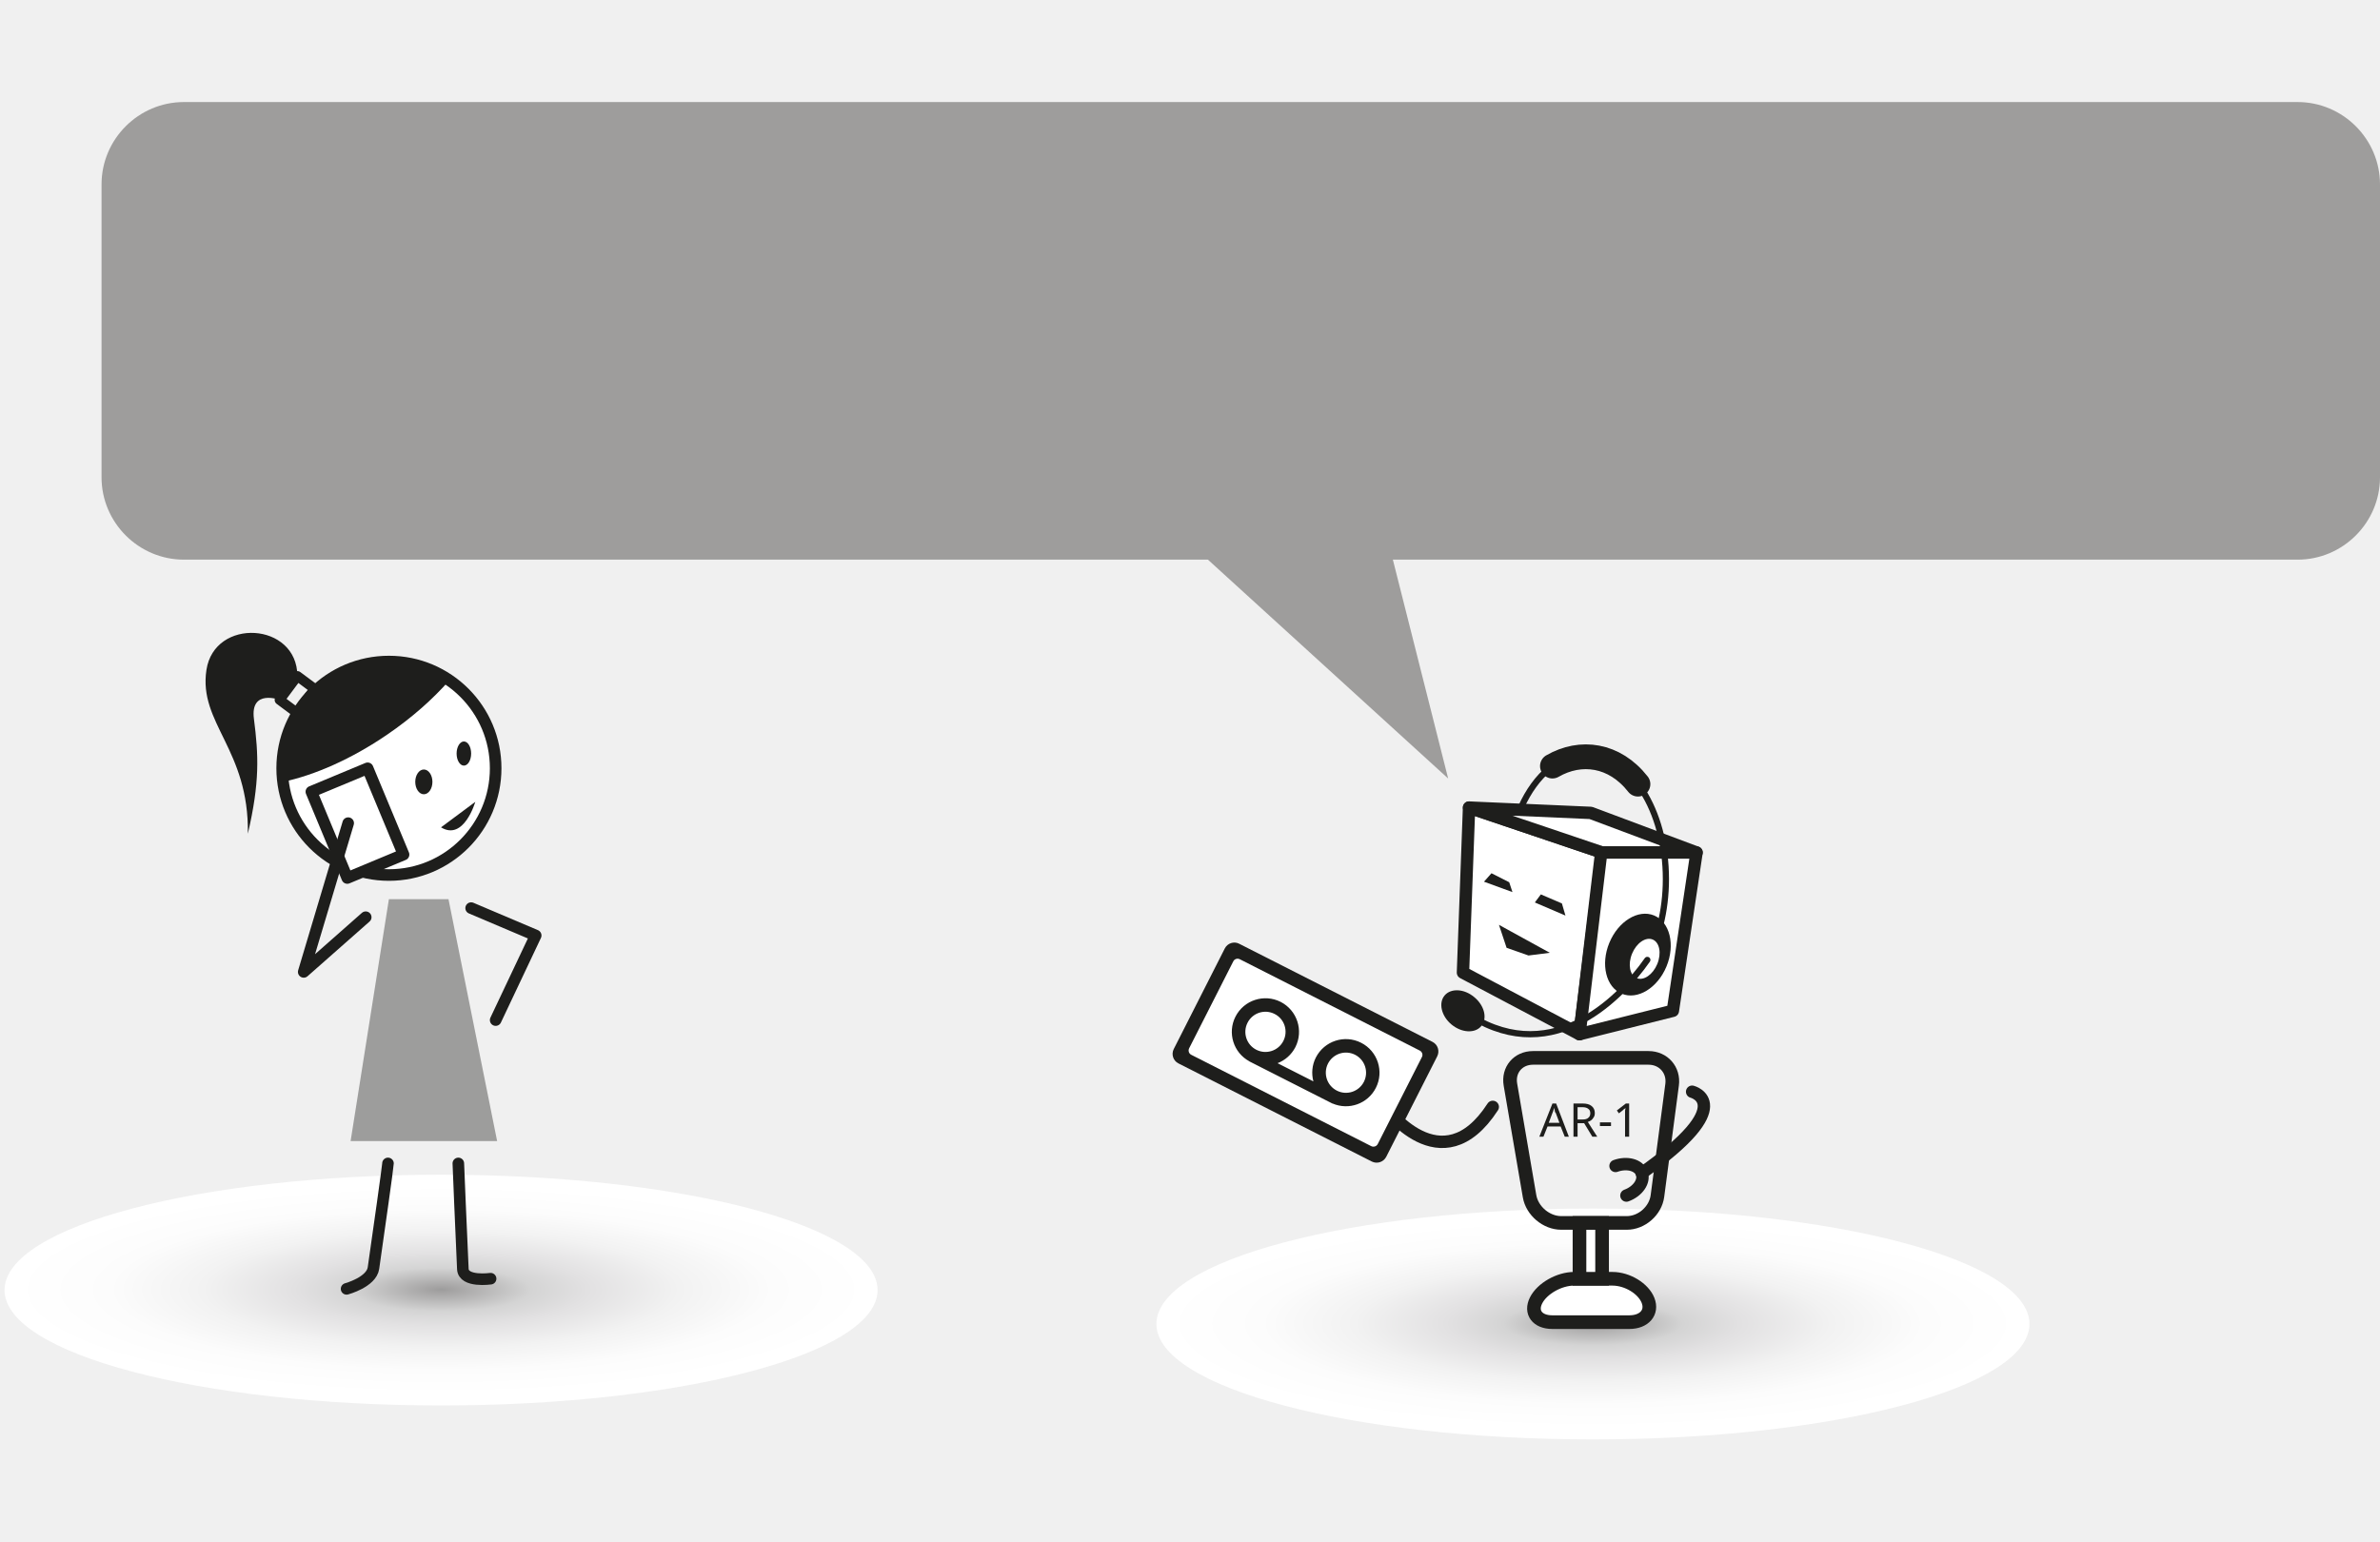
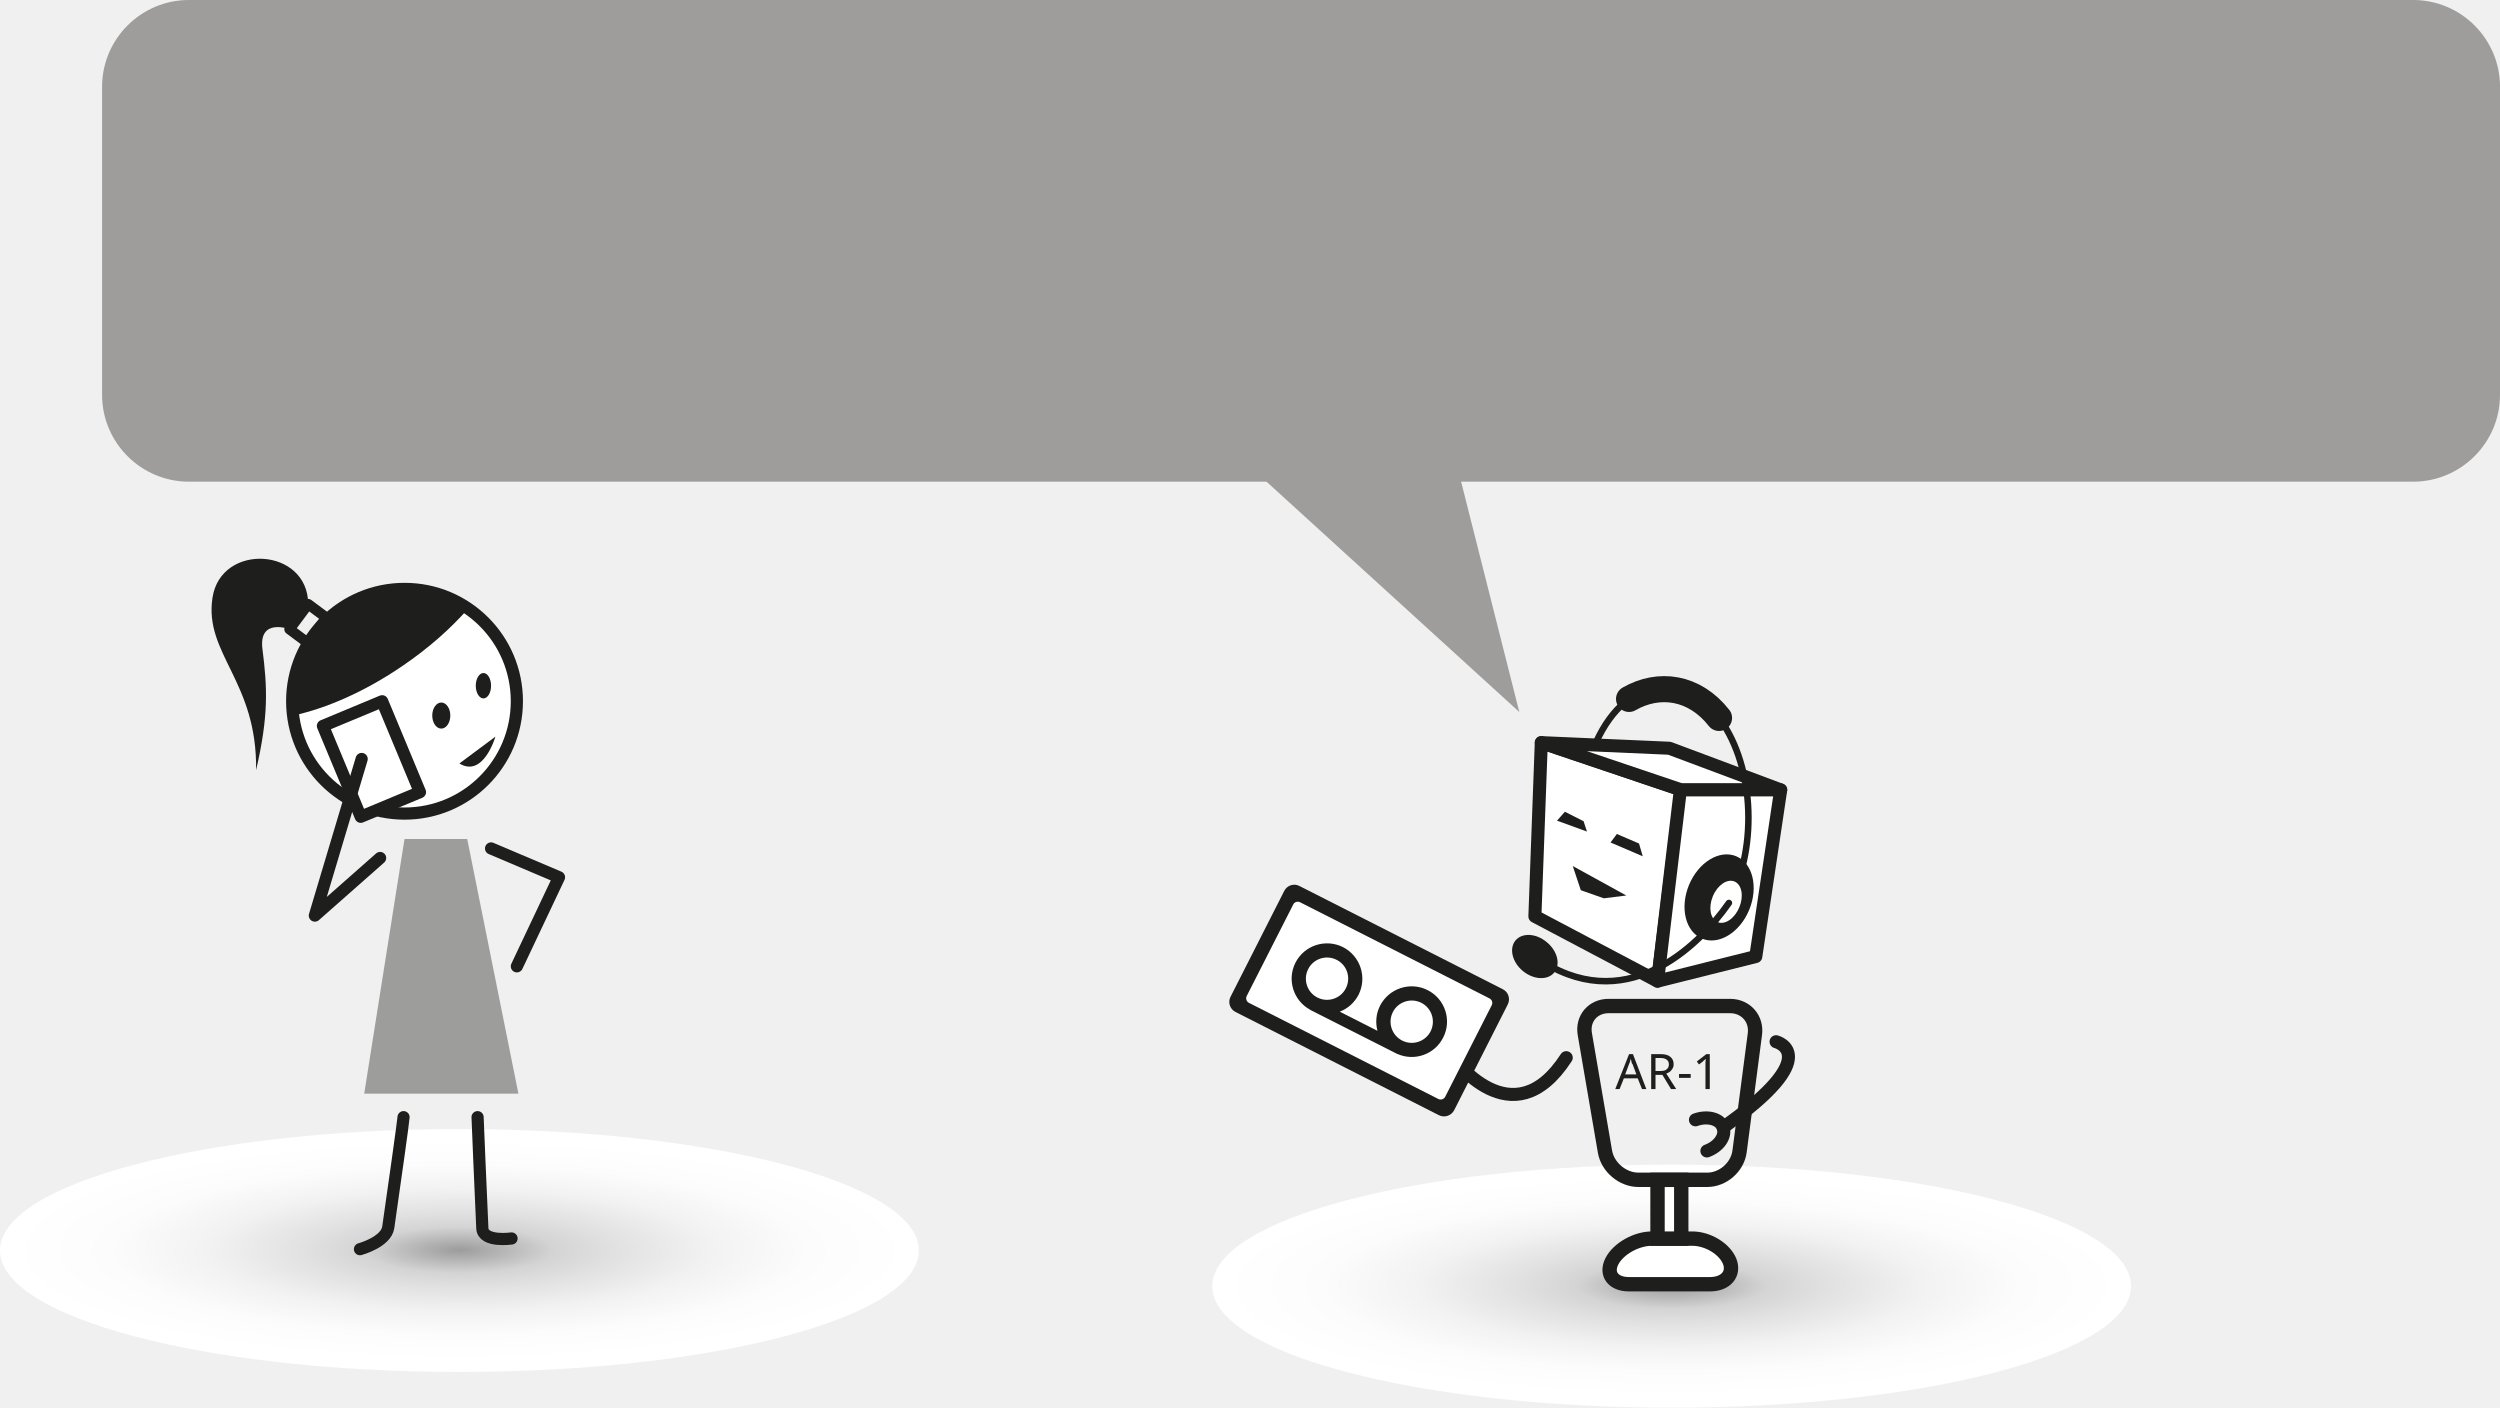
- <svg xmlns="http://www.w3.org/2000/svg" version="1.1" id="Layer_1" x="0px" y="0px" width="90.665px" height="58.73px" viewBox="0 0 90.665 58.73" enable-background="new 0 0 90.665 58.73" xml:space="preserve">
+ <svg xmlns="http://www.w3.org/2000/svg" version="1.1" id="Layer_1" x="0px" y="0px" width="90.492px" height="50.953px" viewBox="0 0 90.492 50.953" enable-background="new 0 0 90.492 50.953" xml:space="preserve">
  <g>
    <g>
      <g>
-         <path fill="#9E9D9C" d="M90.665,18.184c0,1.727-1.412,3.139-3.139,3.139H7.007c-1.727,0-3.139-1.412-3.139-3.139V7.027     c0-1.727,1.412-3.139,3.139-3.139h80.519c1.727,0,3.139,1.412,3.139,3.139V18.184z" />
+         <path fill="#9E9D9C" d="M90.492,14.296c0,1.727-1.412,3.139-3.14,3.139H6.834c-1.727,0-3.139-1.412-3.139-3.139V3.139     C3.695,1.41,5.107,0,6.834,0h80.519c1.728,0,3.14,1.41,3.14,3.139V14.296z" />
      </g>
-       <polygon fill="#9E9D9C" points="44.831,20.244 52.788,20.244 55.167,29.661   " />
+       <polygon fill="#9E9D9C" points="44.658,16.355 52.615,16.355 54.994,25.772   " />
    </g>
-     <radialGradient id="SVGID_1_" cx="-1143.203" cy="-428.279" r="39.938" gradientTransform="matrix(0.4097 0 0 0.0996 529.0527 93.0861)" gradientUnits="userSpaceOnUse">
+     <radialGradient id="SVGID_1_" cx="-62.142" cy="4954.879" r="39.938" gradientTransform="matrix(0.4097 0 0 0.0996 85.9681 -446.9653)" gradientUnits="userSpaceOnUse">
      <stop offset="0" style="stop-color:#9C9C9C" />
      <stop offset="0.019" style="stop-color:#A2A1A1" />
      <stop offset="0.209" style="stop-color:#D4D4D4" />
      <stop offset="0.342" style="stop-color:#E2E1E2" />
      <stop offset="0.555" style="stop-color:#F2F2F2" />
      <stop offset="0.772" style="stop-color:#FCFCFC" />
      <stop offset="1" style="stop-color:#FFFFFF" />
    </radialGradient>
-     <ellipse fill="url(#SVGID_1_)" cx="60.682" cy="50.444" rx="16.629" ry="4.398" />
-     <radialGradient id="SVGID_2_" cx="-1250.308" cy="-430.218" r="39.94" gradientTransform="matrix(0.4097 0 0 0.0996 529.0527 91.986)" gradientUnits="userSpaceOnUse">
+     <ellipse fill="url(#SVGID_1_)" cx="60.509" cy="46.555" rx="16.629" ry="4.398" />
+     <radialGradient id="SVGID_2_" cx="-169.244" cy="4952.94" r="39.94" gradientTransform="matrix(0.4097 0 0 0.0996 85.9681 -448.0659)" gradientUnits="userSpaceOnUse">
      <stop offset="0" style="stop-color:#9C9C9C" />
      <stop offset="0.019" style="stop-color:#A2A1A1" />
      <stop offset="0.209" style="stop-color:#D4D4D4" />
      <stop offset="0.342" style="stop-color:#E2E1E2" />
      <stop offset="0.555" style="stop-color:#F2F2F2" />
      <stop offset="0.772" style="stop-color:#FCFCFC" />
      <stop offset="1" style="stop-color:#FFFFFF" />
    </radialGradient>
-     <ellipse fill="url(#SVGID_2_)" cx="16.802" cy="49.153" rx="16.629" ry="4.396" />
+     <ellipse fill="url(#SVGID_2_)" cx="16.629" cy="45.264" rx="16.629" ry="4.396" />
    <g>
      <g>
-         <path fill="#FFFFFF" stroke="#1E1E1C" stroke-width="0.441" stroke-linecap="round" stroke-linejoin="round" stroke-miterlimit="10" d="     M18.882,29.27c0,2.247-1.82,4.069-4.066,4.069c-2.247,0-4.067-1.822-4.067-4.069c0-2.244,1.82-4.065,4.067-4.065     C17.062,25.205,18.882,27.026,18.882,29.27z" />
-         <path fill="#1E1E1C" d="M17.118,25.921c-0.656-0.45-1.447-0.717-2.303-0.717c-2.247,0-4.067,1.821-4.067,4.065     c0,0.178,0.014,0.349,0.036,0.52c1.205-0.257,2.604-0.868,3.966-1.8C15.687,27.35,16.487,26.639,17.118,25.921z" />
-         <rect x="10.909" y="25.89" transform="matrix(0.8023 0.597 -0.597 0.8023 18.0319 -1.5269)" fill="none" stroke="#1E1E1C" stroke-width="0.377" stroke-linecap="round" stroke-linejoin="round" stroke-miterlimit="10" width="0.823" height="1.133" />
-         <path fill="#1E1E1C" d="M9.442,31.765c0.049-3.219-1.887-4.206-1.578-6.239c0.303-2.009,3.457-1.826,3.465,0.23     c-0.387,0.52-0.676,0.909-0.676,0.909s-1.127-0.425-0.98,0.72C9.85,28.77,9.902,29.79,9.442,31.765z" />
-         <path fill="#1E1E1C" d="M17.948,28.711c0,0.254-0.123,0.459-0.277,0.459c-0.15,0-0.277-0.205-0.277-0.459     c0-0.256,0.127-0.461,0.277-0.461C17.825,28.25,17.948,28.456,17.948,28.711z" />
-         <ellipse fill="#1E1E1C" cx="16.146" cy="29.79" rx="0.327" ry="0.472" />
-         <path fill="#1E1E1C" d="M18.106,30.551c0,0-0.436,1.504-1.305,0.971" />
-         <rect x="12.457" y="29.581" transform="matrix(0.9232 -0.3843 0.3843 0.9232 -11.0073 7.6427)" fill="#FFFFFF" stroke="#1E1E1C" stroke-width="0.441" stroke-linecap="round" stroke-linejoin="round" stroke-miterlimit="10" width="2.322" height="3.561" />
+         <path fill="#FFFFFF" stroke="#1E1E1C" stroke-width="0.441" stroke-linecap="round" stroke-linejoin="round" stroke-miterlimit="10" d="     M18.709,25.381c0,2.248-1.82,4.068-4.066,4.068c-2.247,0-4.067-1.82-4.067-4.068c0-2.244,1.82-4.064,4.067-4.064     C16.889,21.316,18.709,23.137,18.709,25.381z" />
+         <path fill="#1E1E1C" d="M16.945,22.032c-0.656-0.448-1.447-0.717-2.303-0.717c-2.247,0-4.067,1.821-4.067,4.065     c0,0.178,0.014,0.349,0.036,0.52c1.205-0.258,2.604-0.868,3.966-1.801C15.514,23.461,16.314,22.75,16.945,22.032z" />
+         <rect x="10.735" y="22.003" transform="matrix(0.8017 0.5977 -0.5977 0.8017 15.7006 -2.1874)" fill="none" stroke="#1E1E1C" stroke-width="0.377" stroke-linecap="round" stroke-linejoin="round" stroke-miterlimit="10" width="0.823" height="1.132" />
+         <path fill="#1E1E1C" d="M9.269,27.877c0.049-3.221-1.887-4.207-1.578-6.239c0.303-2.009,3.457-1.826,3.465,0.229     c-0.387,0.521-0.676,0.909-0.676,0.909S9.353,22.35,9.5,23.496C9.677,24.881,9.729,25.901,9.269,27.877z" />
+         <path fill="#1E1E1C" d="M17.775,24.822c0,0.254-0.123,0.459-0.277,0.459c-0.15,0-0.277-0.205-0.277-0.459     c0-0.256,0.127-0.461,0.277-0.461C17.652,24.361,17.775,24.567,17.775,24.822z" />
+         <ellipse fill="#1E1E1C" cx="15.973" cy="25.901" rx="0.327" ry="0.472" />
+         <path fill="#1E1E1C" d="M17.933,26.664c0,0-0.436,1.504-1.305,0.971" />
+         <rect x="12.284" y="25.692" transform="matrix(0.9232 -0.3844 0.3844 0.9232 -9.5278 7.2793)" fill="#FFFFFF" stroke="#1E1E1C" stroke-width="0.441" stroke-linecap="round" stroke-linejoin="round" stroke-miterlimit="10" width="2.322" height="3.562" />
        <g>
-           <polyline fill="none" stroke="#1E1E1C" stroke-width="0.441" stroke-linecap="round" stroke-linejoin="round" points="      13.264,31.362 11.57,37.03 13.932,34.946     " />
+           <polyline fill="none" stroke="#1E1E1C" stroke-width="0.441" stroke-linecap="round" stroke-linejoin="round" points="      13.091,27.473 11.397,33.141 13.759,31.057     " />
        </g>
-         <polyline fill="none" stroke="#1E1E1C" stroke-width="0.441" stroke-linecap="round" stroke-linejoin="round" stroke-miterlimit="10" points="     18.882,38.866 20.407,35.642 17.948,34.599    " />
-         <path fill="none" stroke="#1E1E1C" stroke-width="0.441" stroke-linecap="round" stroke-linejoin="round" stroke-miterlimit="10" d="     M14.78,44.327c0,0.104-0.354,2.602-0.553,3.988c-0.077,0.535-1.024,0.791-1.024,0.791" />
-         <path fill="none" stroke="#1E1E1C" stroke-width="0.441" stroke-linecap="round" stroke-linejoin="round" stroke-miterlimit="10" d="     M17.46,44.327c0,0.105,0.111,2.645,0.172,4.023c0.023,0.518,1.057,0.369,1.057,0.369" />
-         <polygon fill="#9D9D9C" points="18.938,43.476 13.356,43.476 14.815,34.259 17.085,34.259    " />
+         <polyline fill="none" stroke="#1E1E1C" stroke-width="0.441" stroke-linecap="round" stroke-linejoin="round" stroke-miterlimit="10" points="     18.709,34.978 20.234,31.754 17.775,30.711    " />
+         <path fill="none" stroke="#1E1E1C" stroke-width="0.441" stroke-linecap="round" stroke-linejoin="round" stroke-miterlimit="10" d="     M14.607,40.438c0,0.104-0.354,2.603-0.553,3.987c-0.077,0.535-1.024,0.791-1.024,0.791" />
+         <path fill="none" stroke="#1E1E1C" stroke-width="0.441" stroke-linecap="round" stroke-linejoin="round" stroke-miterlimit="10" d="     M17.287,40.438c0,0.104,0.111,2.646,0.172,4.022c0.023,0.519,1.057,0.369,1.057,0.369" />
+         <polygon fill="#9D9D9C" points="18.765,39.588 13.183,39.588 14.642,30.37 16.912,30.37    " />
      </g>
    </g>
-     <path fill="#F29107" d="M42.901,19.41" />
+     <path fill="#F29107" d="M42.728,15.521" />
    <g>
      <g>
-         <polygon fill="#FFFFFF" stroke="#1E1E1C" stroke-width="0.472" stroke-linecap="round" stroke-linejoin="round" stroke-miterlimit="10" points="     60.17,39.403 55.731,37.056 55.963,30.769 61.032,32.481    " />
-         <polygon fill="#1E1E1C" points="57.616,33.989 56.532,33.593 56.817,33.271 57.493,33.614    " />
-         <polygon fill="#1E1E1C" points="59.635,34.884 58.469,34.384 58.698,34.077 59.5,34.421    " />
-         <polygon fill="#1E1E1C" points="58.227,36.405 57.393,36.112 57.102,35.237 59.04,36.302    " />
-         <polygon fill="#FFFFFF" stroke="#1E1E1C" stroke-width="0.472" stroke-linecap="round" stroke-linejoin="round" stroke-miterlimit="10" points="     61.032,32.481 55.963,30.769 60.6,30.972 64.629,32.481    " />
-         <polygon fill="#FFFFFF" stroke="#1E1E1C" stroke-width="0.472" stroke-linecap="round" stroke-linejoin="round" stroke-miterlimit="10" points="     63.727,38.511 60.17,39.403 60.997,32.481 64.629,32.481    " />
-         <path fill="none" stroke="#1E1E1C" stroke-width="0.472" stroke-linecap="round" stroke-linejoin="round" stroke-miterlimit="10" d="     M52.737,42.132c0,0,2.172,3.062,4.129,0.041" />
-         <path fill="none" stroke="#1E1E1C" stroke-width="0.472" stroke-linecap="round" stroke-linejoin="round" stroke-miterlimit="10" d="     M64.461,41.595c0,0,1.836,0.463-1.918,3.102" />
-         <ellipse transform="matrix(0.9244 0.3814 -0.3814 0.9244 18.5867 -21.0482)" fill="#1E1E1C" cx="62.398" cy="36.37" rx="1.178" ry="1.613" />
-         <path fill="none" stroke="#1E1E1C" stroke-width="0.236" stroke-linecap="round" stroke-linejoin="round" stroke-miterlimit="10" d="     M57.95,30.747c0.551-1.216,1.455-2.008,2.479-2.008c1.676,0,3.033,2.127,3.033,4.752c0,1.234-0.299,2.359-0.791,3.203" />
-         <path fill="none" stroke="#1E1E1C" stroke-width="0.472" stroke-linecap="round" stroke-linejoin="round" stroke-miterlimit="10" d="     M62.67,36.694" />
-         <path fill="none" stroke="#1E1E1C" stroke-width="0.944" stroke-linecap="round" stroke-linejoin="round" stroke-miterlimit="10" d="     M59.139,29.188c1.076-0.62,2.365-0.449,3.258,0.688" />
-         <path fill="#1E1E1C" d="M56.428,39.095c-0.24,0.287-0.746,0.26-1.135-0.062c-0.383-0.318-0.502-0.814-0.264-1.102     c0.24-0.289,0.748-0.264,1.133,0.061C56.551,38.312,56.67,38.804,56.428,39.095z" />
-         <ellipse transform="matrix(0.9241 0.3821 -0.3821 0.9241 18.7113 -21.1676)" fill="#FFFFFF" cx="62.656" cy="36.531" rx="0.519" ry="0.796" />
-         <path fill="none" stroke="#1E1E1C" stroke-width="0.236" stroke-linecap="round" stroke-linejoin="round" stroke-miterlimit="10" d="     M62.754,36.573c-1.111,1.594-3.793,4.221-7.025,1.938" />
-         <text transform="matrix(1 0 0 1 58.6401 43.3096)" fill="#1E1E1C" font-family="'ArialRoundedMTBold'" font-size="1.768">AR-1</text>
+         <polygon fill="#FFFFFF" stroke="#1E1E1C" stroke-width="0.472" stroke-linecap="round" stroke-linejoin="round" stroke-miterlimit="10" points="     59.997,35.514 55.558,33.168 55.79,26.881 60.859,28.592    " />
+         <polygon fill="#1E1E1C" points="57.443,30.1 56.359,29.705 56.644,29.383 57.32,29.725    " />
+         <polygon fill="#1E1E1C" points="59.462,30.995 58.296,30.495 58.525,30.188 59.327,30.532    " />
+         <polygon fill="#1E1E1C" points="58.054,32.516 57.22,32.223 56.929,31.348 58.867,32.414    " />
+         <polygon fill="#FFFFFF" stroke="#1E1E1C" stroke-width="0.472" stroke-linecap="round" stroke-linejoin="round" stroke-miterlimit="10" points="     60.859,28.592 55.79,26.881 60.427,27.084 64.456,28.592    " />
+         <polygon fill="#FFFFFF" stroke="#1E1E1C" stroke-width="0.472" stroke-linecap="round" stroke-linejoin="round" stroke-miterlimit="10" points="     63.554,34.623 59.997,35.514 60.824,28.592 64.456,28.592    " />
+         <path fill="none" stroke="#1E1E1C" stroke-width="0.472" stroke-linecap="round" stroke-linejoin="round" stroke-miterlimit="10" d="     M52.563,38.243c0,0,2.173,3.062,4.13,0.041" />
+         <path fill="none" stroke="#1E1E1C" stroke-width="0.472" stroke-linecap="round" stroke-linejoin="round" stroke-miterlimit="10" d="     M64.288,37.707c0,0,1.836,0.463-1.918,3.102" />
+         <ellipse transform="matrix(-0.9243 -0.3816 0.3816 -0.9243 107.3428 86.2532)" fill="#1E1E1C" cx="62.223" cy="32.484" rx="1.179" ry="1.614" />
+         <path fill="none" stroke="#1E1E1C" stroke-width="0.236" stroke-linecap="round" stroke-linejoin="round" stroke-miterlimit="10" d="     M57.777,26.858c0.551-1.216,1.454-2.009,2.479-2.009c1.676,0,3.031,2.128,3.031,4.753c0,1.233-0.299,2.358-0.791,3.202" />
+         <path fill="none" stroke="#1E1E1C" stroke-width="0.472" stroke-linecap="round" stroke-linejoin="round" stroke-miterlimit="10" d="     M62.497,32.805" />
+         <path fill="none" stroke="#1E1E1C" stroke-width="0.944" stroke-linecap="round" stroke-linejoin="round" stroke-miterlimit="10" d="     M58.966,25.299c1.076-0.619,2.365-0.449,3.258,0.688" />
+         <path fill="#1E1E1C" d="M56.255,35.207c-0.24,0.285-0.746,0.26-1.135-0.062c-0.383-0.318-0.502-0.812-0.266-1.102     c0.24-0.289,0.748-0.266,1.135,0.061C56.378,34.424,56.497,34.916,56.255,35.207z" />
+         <ellipse transform="matrix(-0.9241 -0.3821 0.3821 -0.9241 107.739 86.6808)" fill="#FFFFFF" cx="62.476" cy="32.644" rx="0.519" ry="0.796" />
+         <path fill="none" stroke="#1E1E1C" stroke-width="0.236" stroke-linecap="round" stroke-linejoin="round" stroke-miterlimit="10" d="     M62.581,32.684c-1.111,1.595-3.793,4.222-7.025,1.939" />
+         <text transform="matrix(1 0 0 1 58.4668 39.4219)" fill="#1E1E1C" font-family="'ArialRoundedMTBold'" font-size="1.768">AR-1</text>
        <g>
-           <path fill="none" stroke="#1E1E1C" stroke-width="0.52" stroke-miterlimit="10" d="M63.139,45.571      c-0.074,0.562-0.6,1.023-1.168,1.023h-2.496c-0.568,0-1.111-0.458-1.207-1.018l-0.729-4.252      c-0.096-0.56,0.291-1.018,0.859-1.018h4.402c0.568,0,0.973,0.461,0.898,1.023L63.139,45.571z" />
+           <path fill="none" stroke="#1E1E1C" stroke-width="0.52" stroke-miterlimit="10" d="M62.966,41.682      c-0.074,0.562-0.6,1.023-1.168,1.023h-2.496c-0.567,0-1.111-0.457-1.207-1.019l-0.729-4.253      c-0.098-0.559,0.291-1.018,0.857-1.018h4.401c0.568,0,0.974,0.461,0.897,1.022L62.966,41.682z" />
        </g>
        <g>
-           <path fill="#FFFFFF" d="M62.782,49.548c-0.178-0.454-0.787-0.826-1.355-0.826h-1.463c-0.568,0-1.221,0.372-1.449,0.826      s0.049,0.826,0.617,0.826h2.939C62.639,50.374,62.959,50.002,62.782,49.548z" />
-           <path fill="none" stroke="#1E1E1C" stroke-width="0.52" stroke-miterlimit="10" d="M62.782,49.548      c-0.178-0.454-0.787-0.826-1.355-0.826h-1.463c-0.568,0-1.221,0.372-1.449,0.826s0.049,0.826,0.617,0.826h2.939      C62.639,50.374,62.959,50.002,62.782,49.548z" />
+           <path fill="#FFFFFF" d="M62.609,45.659c-0.179-0.452-0.787-0.825-1.354-0.825h-1.464c-0.567,0-1.221,0.373-1.448,0.825      c-0.228,0.454,0.049,0.826,0.616,0.826h2.938C62.466,46.485,62.786,46.113,62.609,45.659z" />
+           <path fill="none" stroke="#1E1E1C" stroke-width="0.52" stroke-miterlimit="10" d="M62.609,45.659      c-0.179-0.452-0.787-0.825-1.354-0.825h-1.464c-0.567,0-1.221,0.373-1.448,0.825c-0.228,0.454,0.049,0.826,0.616,0.826h2.938      C62.466,46.485,62.786,46.113,62.609,45.659z" />
        </g>
-         <rect x="60.17" y="46.595" fill="#FFFFFF" stroke="#1E1E1C" stroke-width="0.52" stroke-miterlimit="10" width="0.861" height="2.127" />
-         <path fill="none" stroke="#1E1E1C" stroke-width="0.472" stroke-linecap="round" stroke-linejoin="round" stroke-miterlimit="10" d="     M61.543,44.423c0.439-0.158,0.889-0.037,1,0.273c0.115,0.312-0.148,0.695-0.586,0.855" />
+         <rect x="59.997" y="42.707" fill="#FFFFFF" stroke="#1E1E1C" stroke-width="0.52" stroke-miterlimit="10" width="0.859" height="2.127" />
+         <path fill="none" stroke="#1E1E1C" stroke-width="0.472" stroke-linecap="round" stroke-linejoin="round" stroke-miterlimit="10" d="     M61.37,40.534c0.438-0.157,0.889-0.036,1,0.272c0.115,0.312-0.148,0.695-0.586,0.855" />
      </g>
    </g>
    <g>
-       <path fill="#1E1E1C" d="M54.571,39.696l-7.367-3.74c-0.199-0.102-0.445-0.02-0.547,0.182l-1.943,3.83    c-0.102,0.201-0.023,0.445,0.176,0.547l7.369,3.74c0.201,0.1,0.445,0.021,0.549-0.18l1.943-3.83    C54.852,40.042,54.772,39.798,54.571,39.696z" />
-       <path fill="#FFFFFF" d="M52.485,43.587c-0.045,0.09-0.158,0.127-0.248,0.082l-6.855-3.48c-0.092-0.045-0.129-0.158-0.082-0.25    l1.682-3.312c0.045-0.092,0.158-0.125,0.248-0.08l6.853,3.479c0.094,0.047,0.131,0.158,0.084,0.248L52.485,43.587z" />
-       <path fill="#1E1E1C" d="M51.85,39.729c-0.631-0.32-1.4-0.068-1.723,0.562c-0.148,0.293-0.172,0.615-0.094,0.91l-1.365-0.693    c0.283-0.109,0.529-0.32,0.68-0.613c0.318-0.631,0.068-1.4-0.562-1.723c-0.631-0.318-1.402-0.068-1.722,0.564    c-0.314,0.617-0.076,1.373,0.531,1.701l-0.002,0.002l3.17,1.609v-0.004c0.617,0.266,1.342,0.012,1.65-0.596    C52.733,40.821,52.481,40.048,51.85,39.729z M47.86,39.997c-0.377-0.191-0.527-0.652-0.336-1.029    c0.191-0.379,0.652-0.529,1.031-0.336c0.377,0.189,0.527,0.65,0.334,1.029C48.698,40.038,48.237,40.188,47.86,39.997z     M50.928,41.554c-0.379-0.191-0.529-0.652-0.34-1.029c0.193-0.379,0.654-0.529,1.033-0.338c0.377,0.193,0.527,0.652,0.336,1.031    C51.764,41.595,51.303,41.745,50.928,41.554z" />
+       <path fill="#1E1E1C" d="M54.397,35.807l-7.366-3.739c-0.199-0.103-0.445-0.021-0.547,0.183l-1.943,3.83    c-0.102,0.2-0.023,0.444,0.176,0.547l7.368,3.739c0.201,0.101,0.445,0.021,0.551-0.18l1.941-3.83    C54.679,36.153,54.599,35.909,54.397,35.807z" />
+       <path fill="#FFFFFF" d="M52.312,39.698c-0.045,0.091-0.157,0.127-0.248,0.082l-6.854-3.479c-0.092-0.045-0.129-0.158-0.082-0.25    l1.683-3.312c0.045-0.092,0.158-0.125,0.248-0.08l6.853,3.479c0.095,0.047,0.131,0.158,0.084,0.248L52.312,39.698z" />
+       <path fill="#1E1E1C" d="M51.677,35.84c-0.631-0.319-1.399-0.067-1.723,0.562c-0.148,0.293-0.172,0.615-0.094,0.91l-1.365-0.693    c0.283-0.107,0.527-0.318,0.68-0.611c0.318-0.631,0.068-1.4-0.562-1.725c-0.632-0.316-1.402-0.066-1.722,0.564    c-0.313,0.617-0.076,1.373,0.531,1.701l-0.004,0.002l3.172,1.607v-0.004c0.615,0.268,1.342,0.014,1.648-0.596    C52.56,36.932,52.308,36.159,51.677,35.84z M47.687,36.108c-0.377-0.19-0.526-0.651-0.336-1.028    c0.191-0.38,0.652-0.529,1.031-0.337c0.377,0.188,0.527,0.649,0.334,1.029C48.525,36.149,48.063,36.299,47.687,36.108z     M50.755,37.666c-0.379-0.191-0.529-0.652-0.34-1.029c0.191-0.379,0.654-0.529,1.033-0.338c0.377,0.191,0.525,0.65,0.336,1.031    C51.591,37.707,51.13,37.856,50.755,37.666z" />
    </g>
  </g>
</svg>
